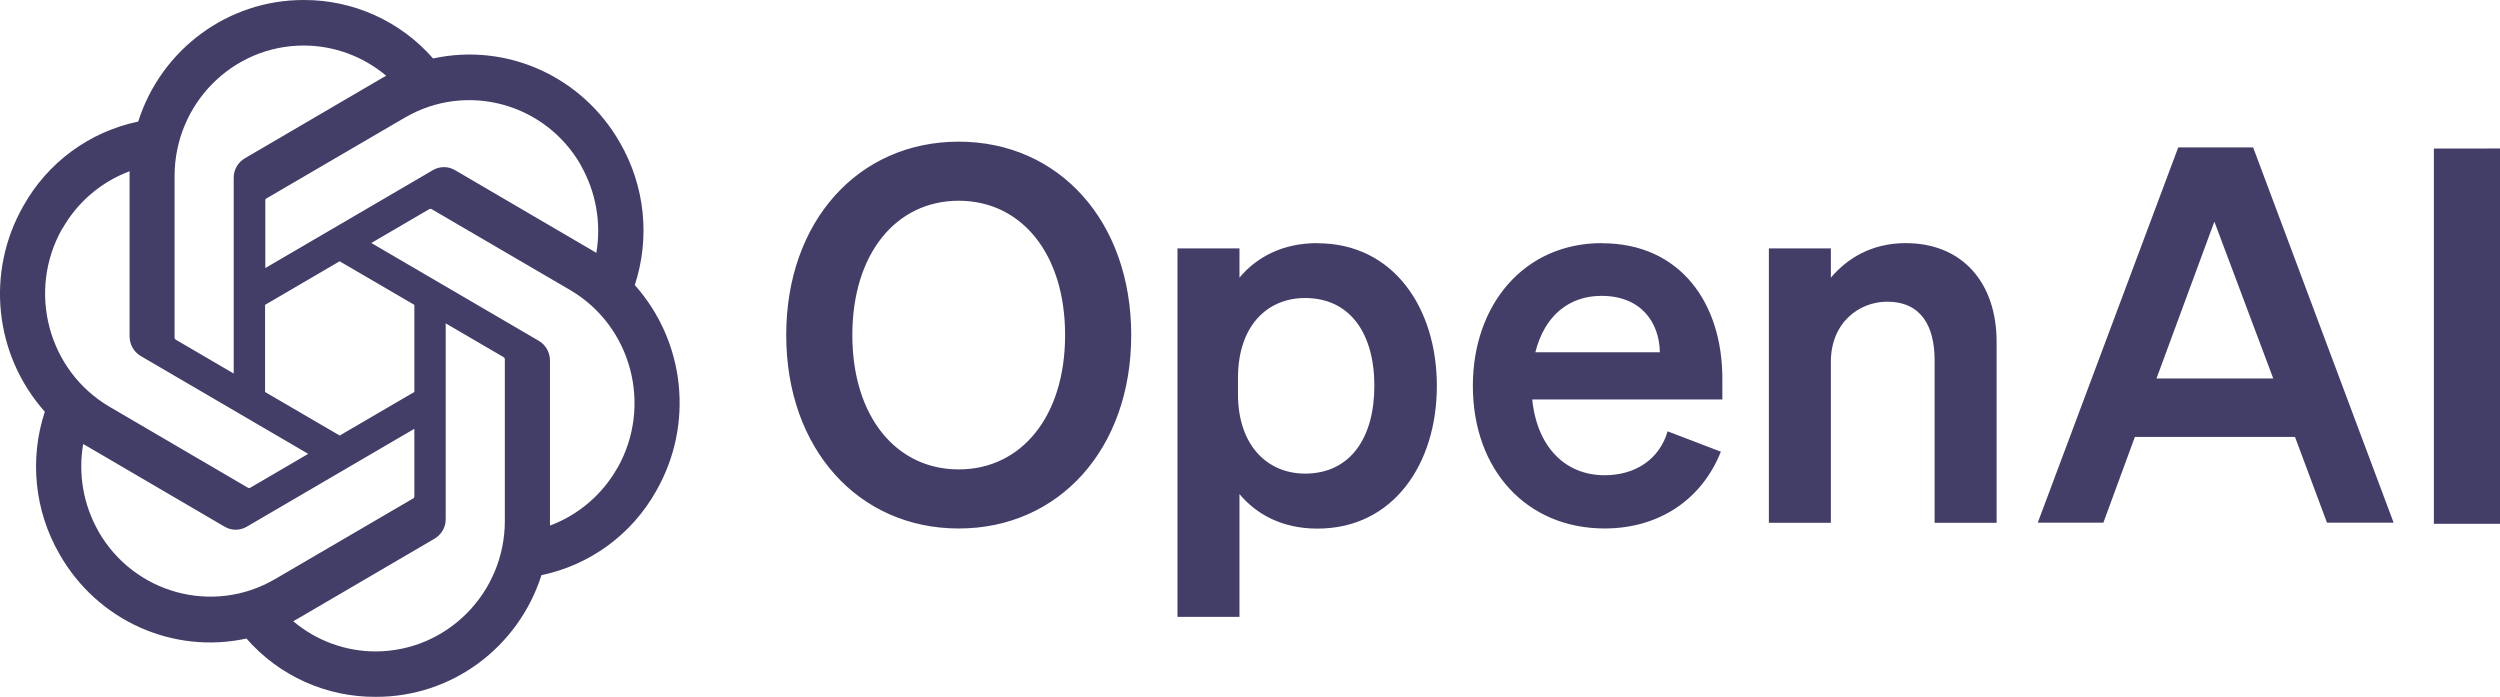
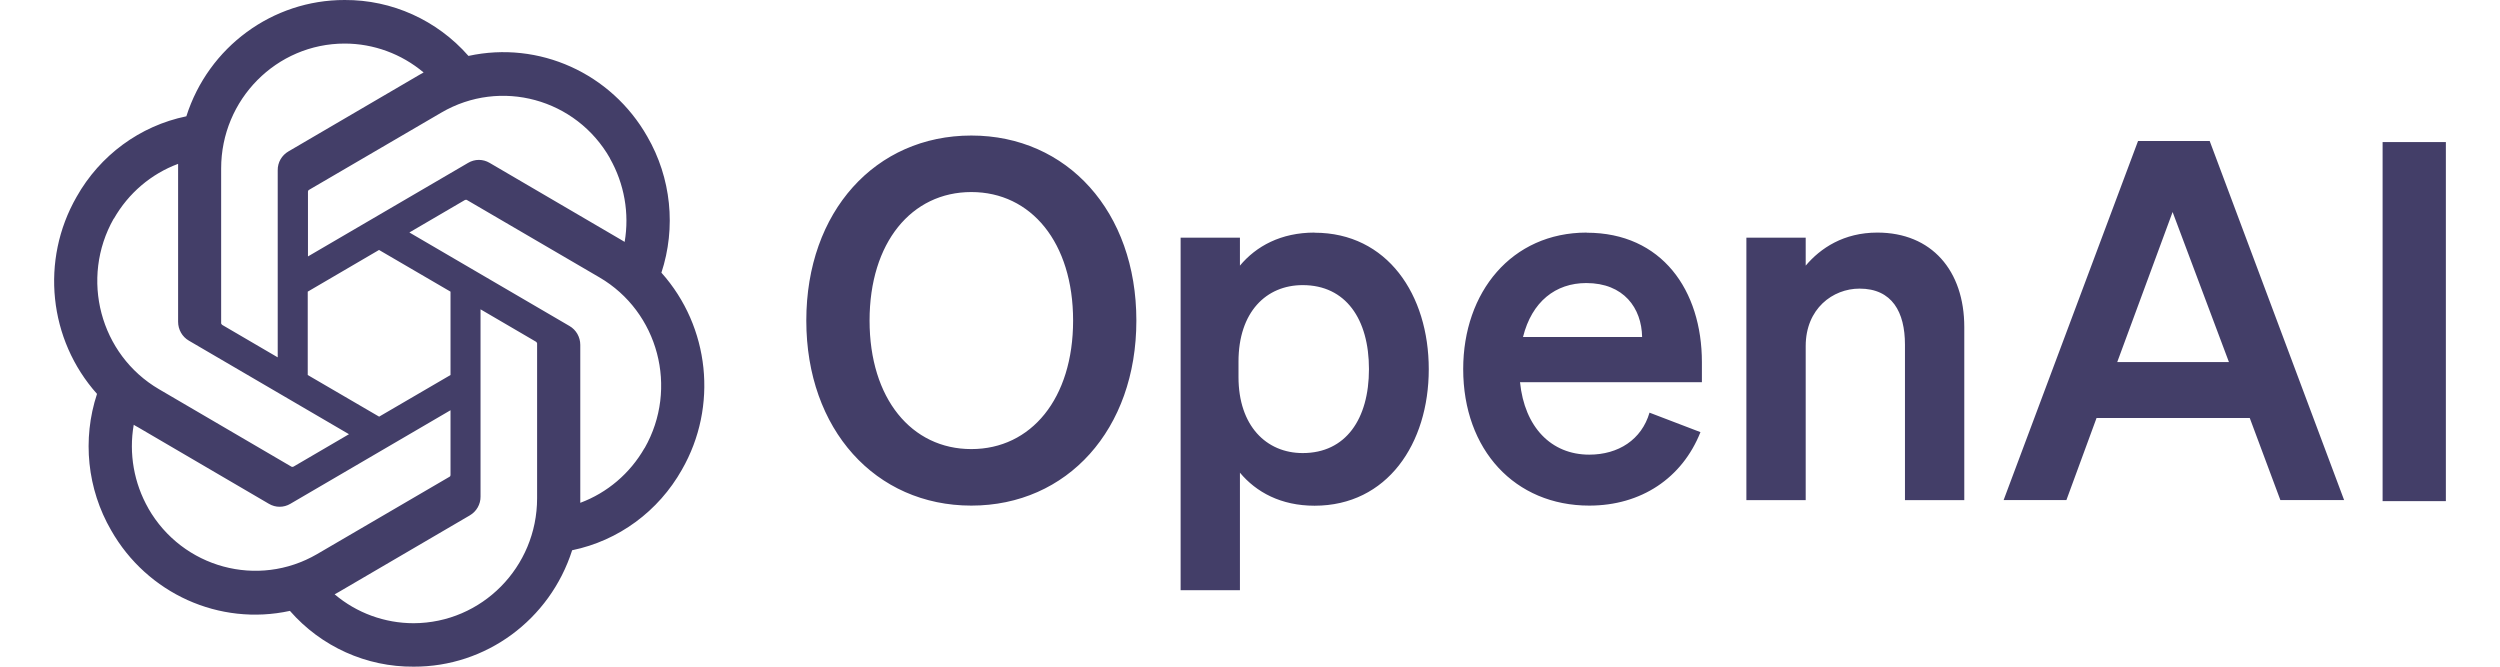
- <svg xmlns="http://www.w3.org/2000/svg" width="143.504" height="40" fill="none" viewBox="0 0 143.504 40">
-   <path fill="#433e68" d="M55.032 8.132c-5.754 0-9.902 4.56-9.902 11.102s4.155 11.102 9.902 11.102c5.748 0 9.902-4.56 9.902-11.102S60.78 8.132 55.032 8.132m0 18.813c-3.588 0-6.106-3.028-6.106-7.711s2.518-7.711 6.106-7.711 6.106 3.028 6.106 7.71c0 4.684-2.518 7.712-6.106 7.712m20.593-12.99c-2.016 0-3.501.813-4.477 1.983V14.26h-3.559v21.15h3.559v-7.05c.976 1.17 2.461 1.983 4.477 1.983 4.356 0 6.853-3.718 6.853-8.19 0-4.473-2.49-8.19-6.853-8.19zm-.71 13.23c-2.196 0-3.853-1.649-3.853-4.56v-.93c0-2.97 1.657-4.588 3.853-4.588 2.583 0 3.975 2.04 3.975 5.038 0 3-1.392 5.04-3.975 5.04m17.041-13.23c-4.506 0-7.412 3.573-7.412 8.19 0 4.858 3.114 8.19 7.563 8.19 3.114 0 5.575-1.648 6.673-4.407l-3.056-1.169c-.474 1.62-1.866 2.52-3.617 2.52-2.282 0-3.882-1.648-4.154-4.35h10.913v-1.197c0-4.32-2.403-7.77-6.91-7.77zm-3.824 6.266c.531-2.127 1.959-3.238 3.796-3.238 2.253 0 3.322 1.503 3.35 3.238zm21.261-6.266c-2.017 0-3.409.93-4.298 1.983V14.26h-3.559V30.01h3.559v-9.243c0-2.25 1.628-3.449 3.228-3.449 1.959 0 2.727 1.409 2.727 3.362v9.33h3.559V19.626c0-3.39-1.959-5.67-5.216-5.67m15.642-5.496-8.065 21.543h3.767l1.808-4.923h9.192l1.836 4.923h3.825l-8.065-21.543zm-1.249 13.265 3.322-9.003 3.38 9.003zm15.922-13.2v21.543h3.796V8.524zm-103.274 7.85a10.06 10.06 0 0 0-.847-8.184c-2.16-3.797-6.494-5.758-10.727-4.835A9.82 9.82 0 0 0 17.433 0c-4.326-.007-8.172 2.81-9.5 6.978a9.85 9.85 0 0 0-6.587 4.835 10.17 10.17 0 0 0 1.227 11.82 10.06 10.06 0 0 0 .847 8.184c2.16 3.797 6.494 5.758 10.727 4.836A9.77 9.77 0 0 0 21.573 40c4.334.014 8.173-2.81 9.508-6.985a9.85 9.85 0 0 0 6.587-4.836 10.17 10.17 0 0 0-1.227-11.813zm-3.086-6.87a7.58 7.58 0 0 1 .883 5.01c-.058-.036-.158-.094-.23-.137L26.13 9.773a1.25 1.25 0 0 0-1.292 0l-9.608 5.613V11.5c0-.043.015-.08.05-.101l7.958-4.647c3.545-2.07 8.08-.835 10.117 2.751zM19.5 15.001l4.284 2.498V22.5L19.5 25l-4.284-2.498V17.5l4.284-2.505zm-9.479-4.894c0-4.139 3.322-7.493 7.412-7.493a7.36 7.36 0 0 1 4.736 1.735c-.057.03-.165.095-.237.131l-7.871 4.603c-.402.233-.653.661-.646 1.133v11.225l-3.33-1.946s-.057-.05-.064-.094V10.1zM3.585 13.12a7.4 7.4 0 0 1 3.853-3.289v9.476c0 .464.244.9.646 1.132l9.608 5.613-3.33 1.946s-.079.029-.115.007L6.29 23.35C2.753 21.28 1.54 16.7 3.578 13.113zm2.074 17.39a7.52 7.52 0 0 1-.883-5.025c.057.037.158.102.237.138l7.871 4.604c.402.24.89.24 1.292 0l9.608-5.613V28.5c0 .043-.015.08-.05.101l-7.958 4.647c-3.545 2.062-8.073.835-10.125-2.744zm23.32-.617c0 4.138-3.316 7.486-7.406 7.5a7.33 7.33 0 0 1-4.742-1.735c.057-.03.165-.095.236-.13l7.872-4.604c.401-.233.653-.668.645-1.133V18.56l3.33 1.945s.057.051.064.095V29.9zm6.443-3.006a7.43 7.43 0 0 1-3.853 3.282v-9.476c0-.464-.244-.9-.646-1.132l-9.608-5.613 3.33-1.946s.078-.029.114-.007l7.958 4.647c3.544 2.07 4.757 6.658 2.712 10.245z" />
+ <svg xmlns="http://www.w3.org/2000/svg" width="150" height="40" fill="none" viewBox="0 0 150 40">
+   <path fill="#433E68" d="M58.28 8.132C52.525 8.132 48.378 12.692 48.378 19.234C48.378 25.776 52.533 30.336 58.28 30.336C64.028 30.336 68.182 25.776 68.182 19.234C68.182 12.692 64.028 8.132 58.28 8.132ZM58.28 26.945C54.692 26.945 52.174 23.917 52.174 19.234C52.174 14.551 54.692 11.523 58.28 11.523C61.868 11.523 64.386 14.551 64.386 19.234C64.386 23.917 61.868 26.945 58.28 26.945ZM78.873 13.955C76.857 13.955 75.372 14.768 74.396 15.938V14.26H70.837V35.411H74.396V28.361C75.372 29.53 76.857 30.343 78.873 30.343C83.229 30.343 85.726 26.625 85.726 22.153C85.726 17.68 83.236 13.963 78.873 13.963V13.955ZM78.163 27.184C75.967 27.184 74.31 25.536 74.31 22.625V21.695C74.31 18.726 75.967 17.107 78.163 17.107C80.746 17.107 82.138 19.147 82.138 22.145C82.138 25.144 80.746 27.184 78.163 27.184ZM95.204 13.955C90.698 13.955 87.792 17.528 87.792 22.145C87.792 27.003 90.906 30.336 95.355 30.336C98.469 30.336 100.93 28.687 102.028 25.928L98.971 24.759C98.498 26.378 97.106 27.279 95.355 27.279C93.073 27.279 91.473 25.631 91.201 22.93H102.114V21.732C102.114 17.412 99.71 13.963 95.204 13.963V13.955ZM91.38 20.221C91.911 18.094 93.339 16.983 95.176 16.983C97.429 16.983 98.498 18.486 98.527 20.221H91.38ZM112.64 13.955C110.624 13.955 109.232 14.885 108.342 15.938V14.26H104.783V30.009H108.342V20.766C108.342 18.515 109.971 17.317 111.571 17.317C113.53 17.317 114.298 18.726 114.298 20.679V30.009H117.857V19.626C117.857 16.235 115.898 13.955 112.64 13.955ZM128.283 8.459L120.218 30.002H123.985L125.793 25.079H134.985L136.821 30.002H140.646L132.581 8.459H128.283ZM127.034 21.724L130.356 12.721L133.736 21.724H127.034ZM142.956 8.524V30.067H146.752V8.524H142.956ZM39.681 16.373C40.578 13.65 40.27 10.666 38.835 8.19C36.675 4.393 32.341 2.432 28.108 3.355C26.221 1.205 23.515 -0.014 20.681 0C16.355 -0.007 12.508 2.81 11.181 6.978C8.397 7.551 6 9.316 4.594 11.813C2.42 15.604 2.915 20.381 5.821 23.634C4.924 26.357 5.233 29.341 6.668 31.817C8.828 35.614 13.161 37.575 17.395 36.653C19.275 38.802 21.987 40.022 24.821 40C29.155 40.014 32.994 37.19 34.329 33.015C37.113 32.441 39.509 30.677 40.916 28.179C43.09 24.389 42.587 19.611 39.689 16.366L39.681 16.373ZM36.596 9.504C37.457 11.022 37.773 12.794 37.479 14.514C37.421 14.478 37.321 14.42 37.249 14.377L29.378 9.773C28.976 9.534 28.488 9.534 28.086 9.773L18.478 15.386V11.501C18.478 11.458 18.493 11.421 18.529 11.399L26.486 6.753C30.031 4.683 34.566 5.918 36.603 9.504H36.596ZM22.748 15.001L27.031 17.499V22.501L22.748 24.999L18.464 22.501V17.499L22.748 14.994V15.001ZM13.269 10.107C13.269 5.968 16.591 2.614 20.681 2.614C22.41 2.614 24.09 3.231 25.417 4.349C25.36 4.378 25.252 4.444 25.18 4.48L17.309 9.083C16.907 9.316 16.656 9.744 16.663 10.216V21.441L13.334 19.495C13.334 19.495 13.276 19.445 13.269 19.401V10.1V10.107ZM6.833 13.12C7.701 11.596 9.064 10.434 10.686 9.831C10.686 9.897 10.686 10.02 10.686 10.107V19.306C10.686 19.771 10.93 20.207 11.332 20.439L20.939 26.052L17.61 27.998C17.61 27.998 17.531 28.027 17.495 28.005L9.538 23.351C6 21.281 4.788 16.7 6.826 13.113L6.833 13.12ZM8.906 30.51C8.038 28.992 7.723 27.213 8.024 25.485C8.081 25.522 8.182 25.587 8.261 25.623L16.132 30.227C16.534 30.466 17.022 30.466 17.424 30.227L27.031 24.614V28.499C27.031 28.542 27.017 28.578 26.981 28.6L19.024 33.247C15.479 35.309 10.951 34.082 8.899 30.503L8.906 30.51ZM32.226 29.893C32.226 34.031 28.911 37.379 24.821 37.393C23.085 37.393 21.406 36.783 20.078 35.658C20.136 35.629 20.244 35.563 20.315 35.527L28.187 30.924C28.588 30.691 28.84 30.256 28.832 29.791V18.559L32.162 20.505C32.162 20.505 32.219 20.555 32.226 20.599V29.9V29.893ZM38.67 26.887C37.802 28.404 36.438 29.566 34.817 30.169V20.693C34.817 20.229 34.573 19.793 34.171 19.561L24.563 13.948L27.892 12.002C27.892 12.002 27.971 11.973 28.007 11.995L35.965 16.642C39.509 18.711 40.722 23.3 38.677 26.887H38.67Z" />
</svg>
